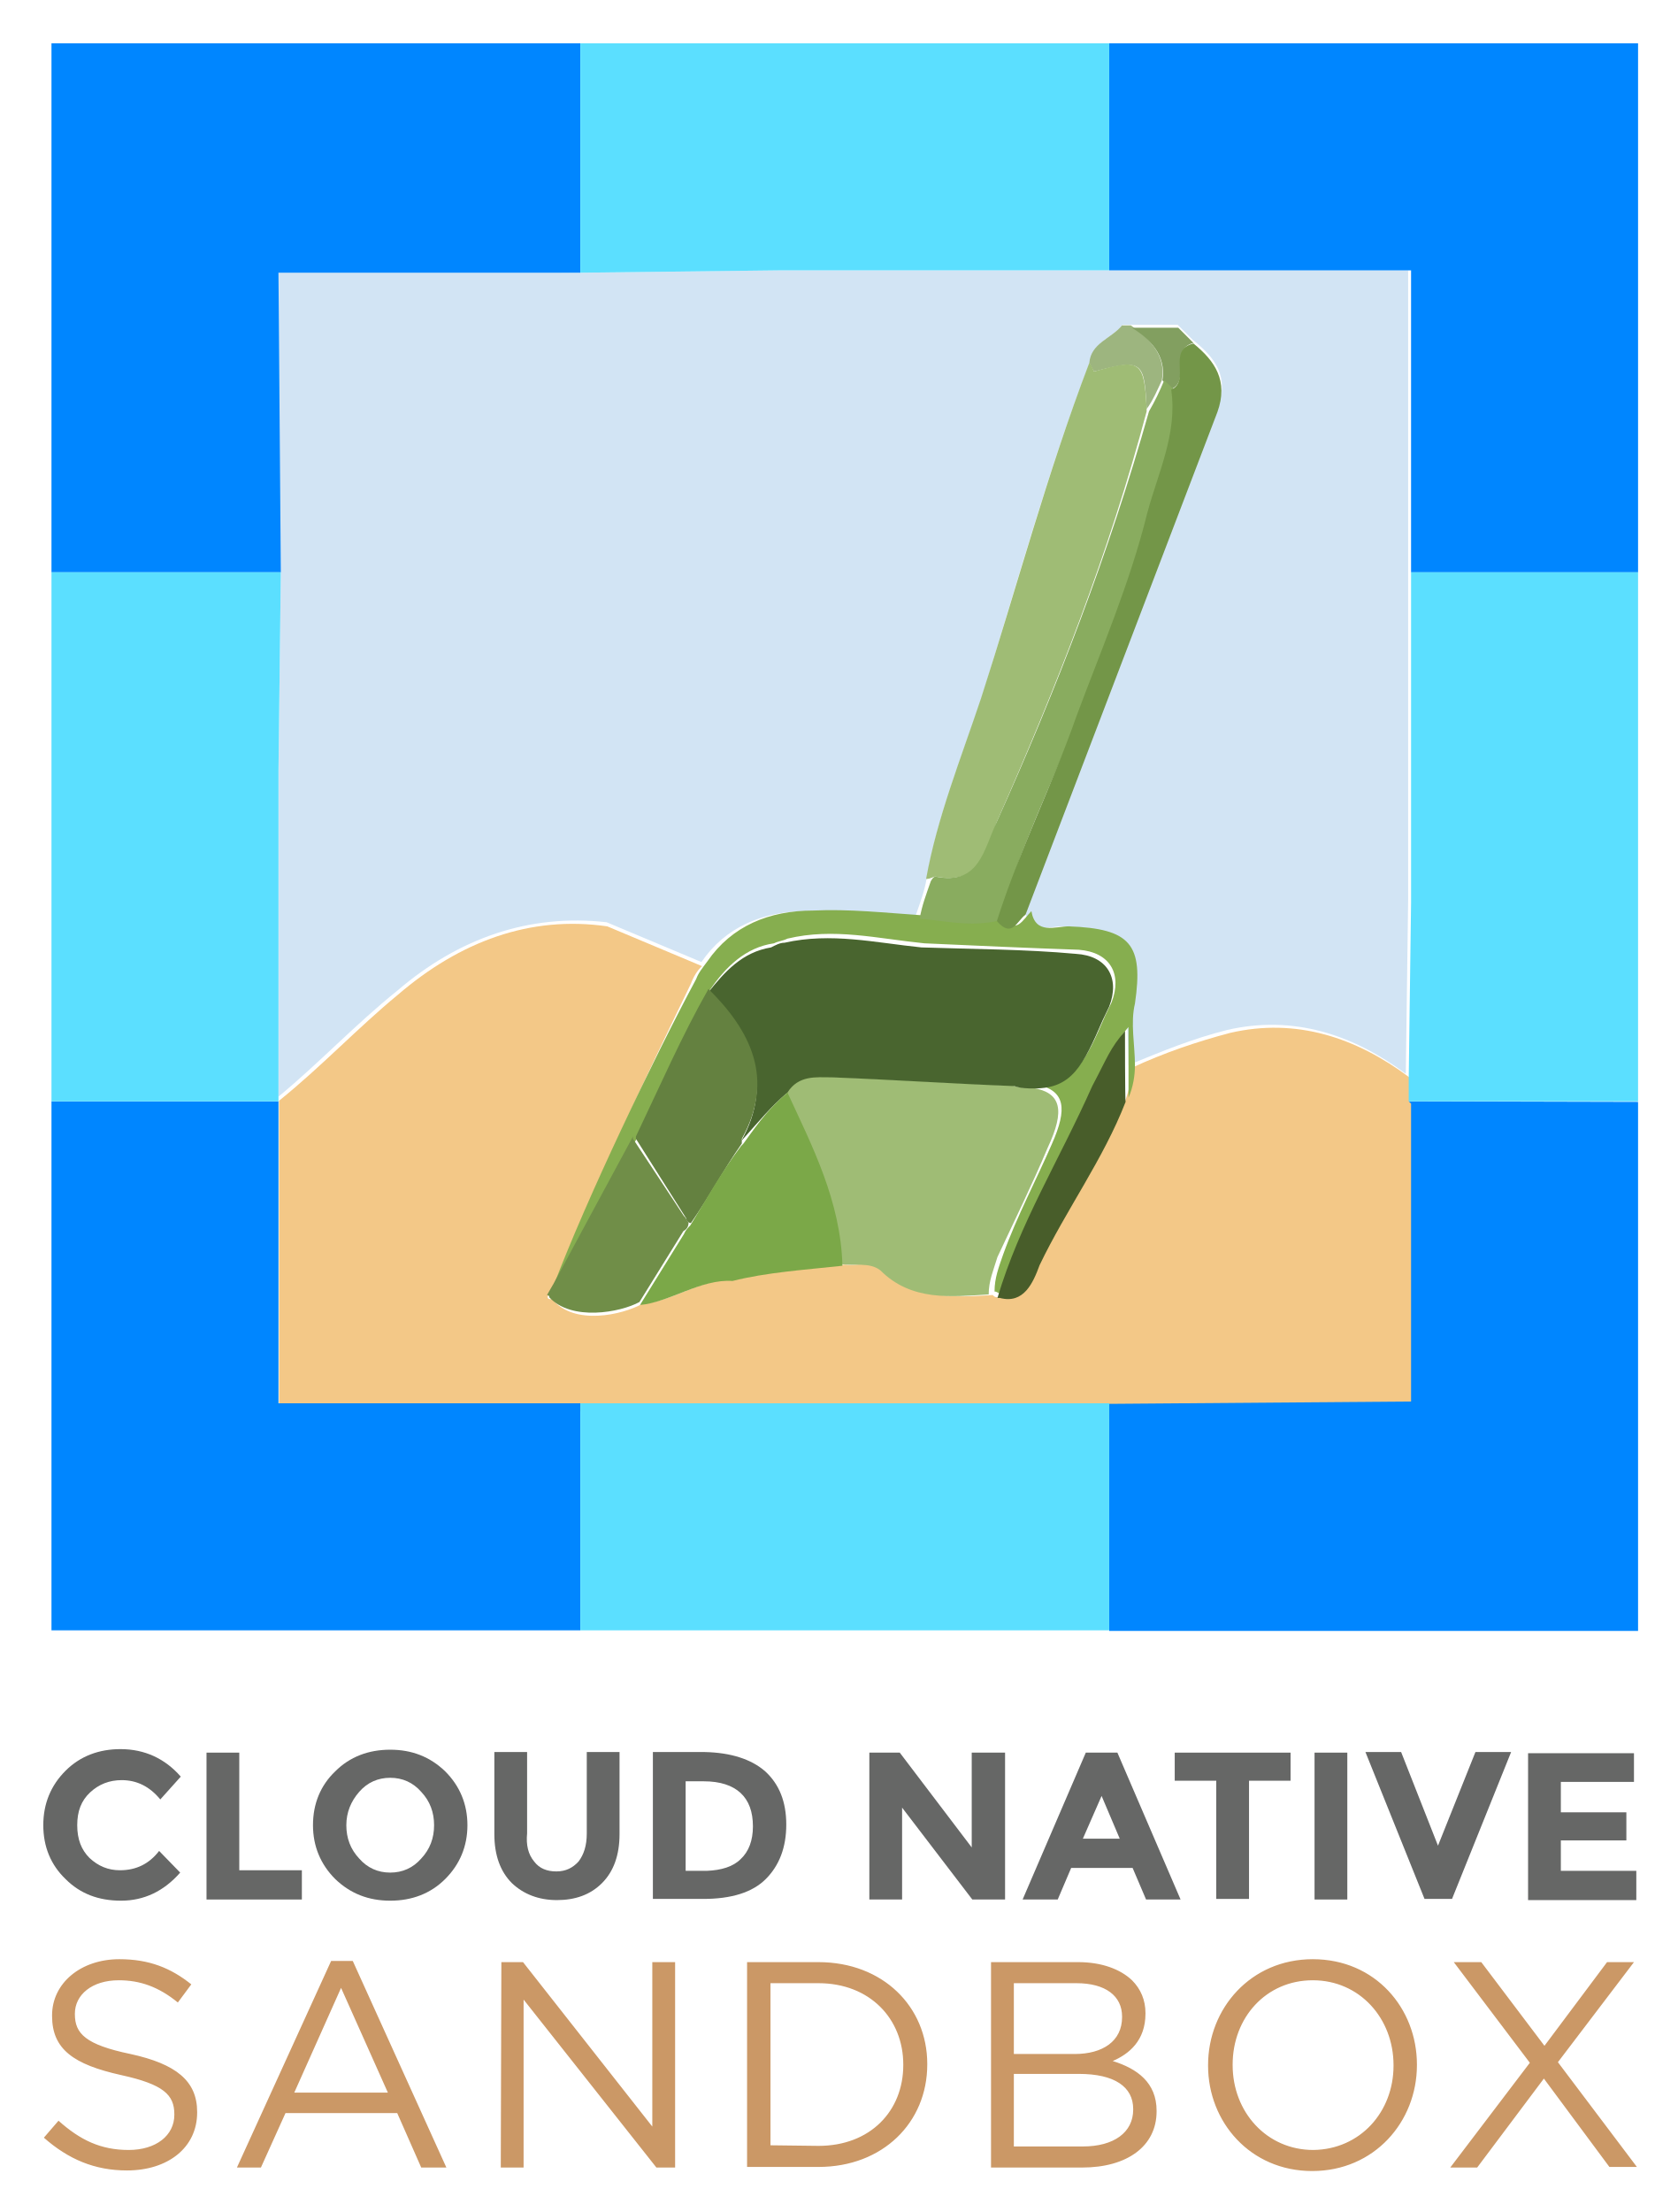
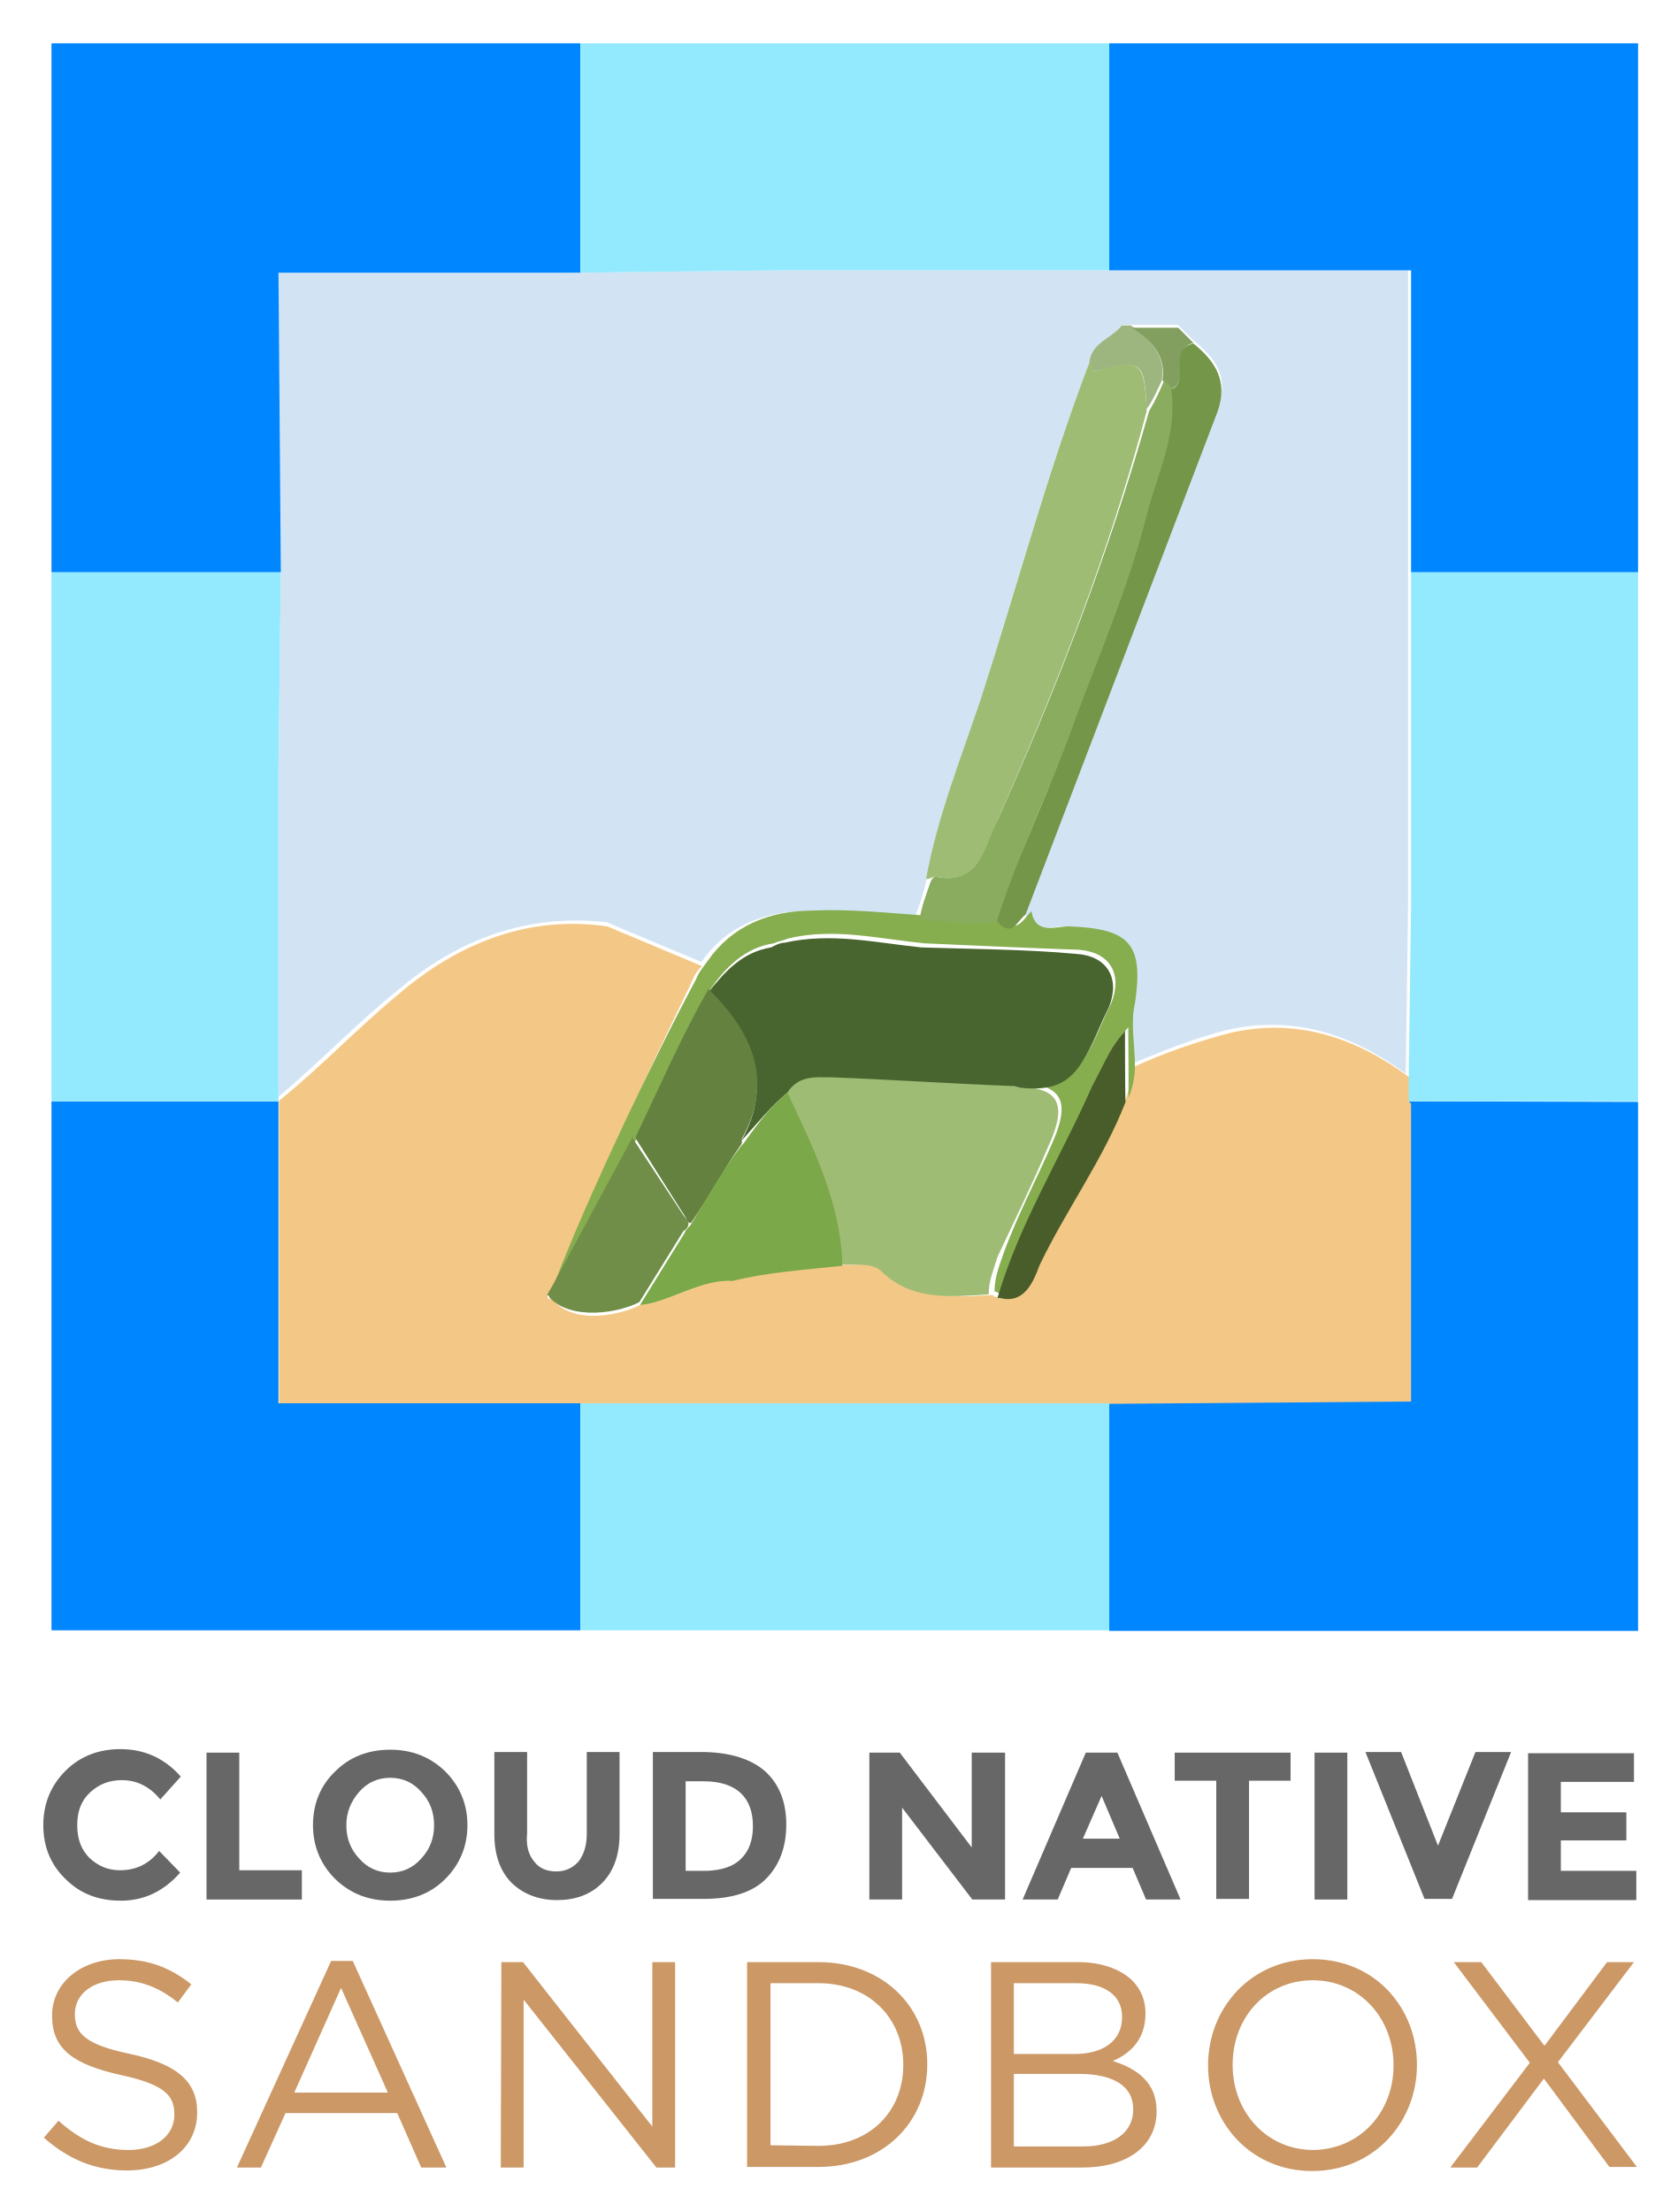
<svg xmlns="http://www.w3.org/2000/svg" version="1.1" id="Layer_1" x="0px" y="0px" viewBox="0 0 286.8 378" style="enable-background:new 0 0 286.8 378;" xml:space="preserve">
  <style type="text/css">
	.st0{fill:#666766;}
	.st1{fill:#CB9866;}
	.st2{fill:#D2E4F4;}
	.st3{fill:#F3C887;}
	.st4{fill:#9DB57F;}
	.st5{fill:#829F60;}
	.st6{fill:#9FBC75;}
	.st7{fill:#86AE4F;}
	.st8{fill:#89AC5F;}
	.st9{fill:#708E48;}
	.st10{fill:#739648;}
	.st11{fill:#485D2A;}
	.st12{fill:#49652F;}
	.st13{fill:#648140;}
	.st14{fill:#7BA848;}
	.st15{fill:#0086FF;}
- 	.st16{fill:#5BDFFF;}
+ 	.st16{fill:#93EAFF;}
</style>
  <path id="XMLID_207_" class="st0" d="M20.5,319.6c2.8,0,5-1.1,6.7-3.3l3.6,3.7c-2.8,3.2-6.2,4.8-10.1,4.8s-7-1.2-9.5-3.7  c-2.5-2.4-3.8-5.5-3.8-9.2s1.3-6.8,3.8-9.3s5.7-3.7,9.4-3.7c4.1,0,7.6,1.6,10.3,4.7l-3.5,3.9c-1.8-2.2-4-3.3-6.6-3.3  c-2.1,0-3.9,0.7-5.4,2.1s-2.2,3.2-2.2,5.6s0.7,4.2,2.1,5.6C16.8,318.9,18.5,319.6,20.5,319.6L20.5,319.6z" />
  <path id="XMLID_205_" class="st0" d="M35.3,324.6v-25.1h5.6v20.1h10.7v5H35.3z" />
  <path id="XMLID_157_" class="st0" d="M76.1,321.1c-2.5,2.5-5.7,3.7-9.4,3.7c-3.7,0-6.8-1.2-9.4-3.7c-2.5-2.5-3.8-5.6-3.8-9.2  c0-3.7,1.3-6.8,3.8-9.2c2.5-2.5,5.7-3.7,9.4-3.7s6.8,1.2,9.4,3.7c2.5,2.5,3.8,5.6,3.8,9.2S78.6,318.6,76.1,321.1z M74.2,311.9  c0-2.2-0.7-4.1-2.2-5.7c-1.4-1.6-3.2-2.4-5.3-2.4c-2.1,0-3.9,0.8-5.3,2.4c-1.4,1.6-2.2,3.5-2.2,5.7s0.7,4.1,2.2,5.7  c1.4,1.6,3.2,2.4,5.3,2.4s3.9-0.8,5.3-2.4C73.5,316,74.2,314.1,74.2,311.9z" />
  <path id="XMLID_155_" class="st0" d="M91.3,318.1c0.9,1.2,2.2,1.7,3.8,1.7c1.6,0,2.8-0.6,3.8-1.7c0.9-1.2,1.4-2.7,1.4-4.8v-13.9h5.6  v14c0,3.6-1,6.4-3,8.4s-4.6,2.9-7.7,2.9s-5.7-1-7.7-2.9c-2-2-3-4.8-3-8.4v-14h5.6v13.9C89.9,315.3,90.3,316.9,91.3,318.1z" />
  <path id="XMLID_151_" class="st0" d="M130.8,302.7c2.4,2.2,3.6,5.2,3.6,9.1s-1.2,7-3.5,9.3s-5.9,3.4-10.7,3.4h-8.6v-25.1h8.9  C124.9,299.5,128.4,300.6,130.8,302.7L130.8,302.7z M126.6,317.7c1.4-1.3,2.1-3.2,2.1-5.6c0-2.5-0.7-4.4-2.1-5.7  c-1.4-1.3-3.5-2-6.3-2h-3.1v15.3h3.6C123.3,319.6,125.3,319,126.6,317.7L126.6,317.7z" />
  <path id="XMLID_103_" class="st0" d="M166.2,299.5h5.6v25.1h-5.6l-12-15.7v15.7h-5.6v-25.1h5.2l12.3,16.2v-16.2H166.2z" />
  <path id="XMLID_100_" class="st0" d="M195.9,324.6l-2.3-5.4h-10.5l-2.3,5.4h-6l10.8-25.1h5.4l10.8,25.1H195.9z M188.3,306.9  l-3.2,7.3h6.3L188.3,306.9z" />
  <path id="XMLID_98_" class="st0" d="M213.5,304.3v20.2h-5.6v-20.2h-7.1v-4.8h19.8v4.8H213.5z" />
  <path id="XMLID_96_" class="st0" d="M224.7,299.5h5.6v25.1h-5.6V299.5z" />
  <path id="XMLID_94_" class="st0" d="M245.8,315.4l6.4-16h6.1l-10.1,25.1h-4.7l-10.1-25.1h6.1L245.8,315.4z" />
  <path id="XMLID_12_" class="st0" d="M279.3,299.5v5h-12.5v5.2H278v4.8h-11.2v5.2h12.9v5h-18.5v-25.1h18.1V299.5z" />
  <path class="st1" d="M7.5,365.3l2.5-2.9c3.7,3.3,7.2,5,12,5c4.7,0,7.8-2.5,7.8-6v-0.1c0-3.3-1.8-5.1-9.1-6.7  c-8.1-1.8-11.8-4.4-11.8-10.1v-0.1c0-5.5,4.9-9.6,11.5-9.6c5.1,0,8.8,1.5,12.3,4.3l-2.3,3.1c-3.3-2.7-6.5-3.8-10.1-3.8  c-4.6,0-7.5,2.5-7.5,5.7v0.1c0,3.3,1.8,5.2,9.5,6.8c7.8,1.7,11.4,4.6,11.4,9.9v0.1c0,6-5,9.9-12,9.9C16.2,370.9,11.7,369,7.5,365.3  L7.5,365.3z M56.6,335.1h3.7l16,35.3H72l-4.1-9.3H48.8l-4.2,9.3h-4.1L56.6,335.1z M66.3,357.6l-8-17.9l-8,17.9H66.3z M85.7,335.3  h3.7l22.1,28.1v-28.1h3.9v35.1h-3.2l-22.7-28.7v28.7h-3.9L85.7,335.3L85.7,335.3z M127.7,335.3h12.2c11,0,18.6,7.6,18.6,17.4v0.1  c0,9.9-7.6,17.5-18.6,17.5h-12.2V335.3z M139.9,366.7c8.9,0,14.5-6,14.5-13.8v-0.1c0-7.8-5.7-13.9-14.5-13.9h-8.2v27.7L139.9,366.7  L139.9,366.7z M169.4,335.3h14.9c4,0,7.2,1.2,9.2,3.1c1.5,1.5,2.3,3.4,2.3,5.6v0.1c0,4.6-2.8,6.9-5.6,8.1c4.2,1.3,7.5,3.7,7.5,8.5  v0.1c0,6-5.1,9.6-12.7,9.6h-15.6L169.4,335.3L169.4,335.3z M183.7,351c4.8,0,8.1-2.2,8.1-6.3v-0.1c0-3.5-2.8-5.7-7.8-5.7h-10.7V351  H183.7z M185.1,366.8c5.3,0,8.6-2.4,8.6-6.3v-0.1c0-3.8-3.2-6-9.3-6h-11.1v12.4H185.1z M206.5,353v-0.1c0-9.7,7.3-18.1,17.9-18.1  c10.7,0,17.8,8.4,17.8,18v0.1c0,9.7-7.3,18.1-17.9,18.1C213.7,371,206.5,362.6,206.5,353z M238.2,353v-0.1c0-8-5.8-14.5-13.8-14.5  s-13.7,6.4-13.7,14.4v0.1c0,8,5.8,14.5,13.8,14.5C232.5,367.3,238.2,360.9,238.2,353z M261.5,352.5l-13-17.2h4.7l10.8,14.3  l10.7-14.3h4.6l-13,17.1l13.5,17.9h-4.7l-11.2-15.1l-11.4,15.2h-4.6L261.5,352.5z" />
  <g>
    <path class="st2" d="M53.3,239.1c-0.4,0.4-0.8,0.8-1.1,0.8h56.5c0-0.4,0-0.4,0.4-0.8H53.3z M172.7,239.1c0,0.4-0.4,0.4-0.4,0.8   h17.3l0.4,0.4h51.2v-1.1C241.2,239.1,172.7,239.1,172.7,239.1z M99.2,46.6l-51.6-0.4v51.2l0.4,0.4l-0.4,33.9v55.7   c6.8-5.6,13.2-12.4,20.3-18.1c10.5-9,22.6-13.2,35.8-11.7l16.2,6.8c4.1-6,10.5-8.7,18.1-8.7c6,0,12.4,0.8,18.5,0.8   c0.8-2.3,1.5-4.1,1.9-6.4c1.9-10.9,6-20.7,9.4-30.9c6-19.2,11.3-38.8,18.5-57.3c0.4-3.4,3.8-4.1,5.6-6.4h9.4l2.6,2.6   c3.8,3,6.4,6.4,4.1,11.7l-32.8,85.9c0.8,4.1,4.1,2.6,6.4,2.6c10.5,0.4,12.8,3,11.3,13.2c-0.4,3.4,0,7.2,0,10.5   c5.6-2.3,10.9-4.5,16.9-6c11.3-2.6,21.5,0.8,30.5,7.5l0.4-29.8V46.2H133.1L99.2,46.6z" />
    <path class="st3" d="M117.7,208.9C118.1,208.9,118.1,208.9,117.7,208.9C118.1,208.9,118.1,208.9,117.7,208.9z M210.3,176.5   c-5.7,1.5-11.3,3.4-16.9,6c0,1.9-0.4,3.8-1.1,5.7c-3.8,9.8-10.2,18.5-14.7,27.9c-1.1,2.6-2.6,6.8-6.8,5.6c-0.4,0-0.8,0-1.1-0.4   c-6.4,0.4-13.2,0.8-18.5-4.1c-1.9-1.9-4.5-0.8-6.8-1.1c-6.4,0.8-12.4,1.1-18.8,2.6c-5.3-0.4-10.9,3.8-15.8,4.1   c-3.4,1.9-11.7,3.8-15.4-0.8h-0.4c0,0-0.4,0-0.4-0.4l1.1-1.9c5.7-14.7,17-38.4,23.4-51.6c0.4-1.1,1.1-2.3,1.9-3l-16.2-6.8   c-13.2-1.9-25.2,2.6-35.8,11.7c-6.8,5.6-13.2,12.4-20.3,18.1v52h4.5c0.4-0.4-1.5,1.9-1.1,1.5c18.5,0,35.4-0.4,53.9-0.4   c0,0.4,3.8-1.5,3.8-1.1h64c0-0.4-1.5,2.6-1.1,2.3c21.8,0,45.6,0.8,67.4,0.8c1.1,0,3-1.1,4.1-1.1l-1.9-53.5l-0.4-0.4v-4.1   C231.8,177.3,221.6,173.9,210.3,176.5z" />
    <path class="st4" d="M196,69.9C196,70.3,196,70.3,196,69.9c1.1-1.5,1.9-3.4,2.6-4.9c0.8-4.5-2.3-7.2-5.3-9.4h-1.5   c-1.9,2.3-5.3,3-5.6,6.4l0.8,1.5C195.3,61.3,195.6,61.7,196,69.9z" />
    <path class="st5" d="M198.7,65l1.5,1.5c3.4-1.5-0.4-6.8,3.8-7.9l-2.6-2.6h-7.9C196.4,57.9,199.4,60.5,198.7,65z" />
    <path class="st6" d="M159.9,149.8c7.9,1.5,8.7-4.5,10.5-9.4c10.2-23,19.2-46,25.6-70.1v-0.4c-0.4-8.3-1.1-8.7-9-6.4   c0,0-0.4-1.1-0.8-1.5c-7.2,18.8-12.4,38.4-18.5,57.3c-3.4,10.2-7.5,20.3-9.4,30.9C159.1,150.2,159.5,149.8,159.9,149.8z" />
    <path class="st7" d="M93.6,222.1C93.9,222.1,93.9,222.1,93.6,222.1C93.9,222.1,93.9,222.1,93.6,222.1   C93.6,221.7,93.6,222.1,93.6,222.1z M94.7,219.5l14.3-25.2c4.1-8.7,7.9-17.3,12.4-25.2c2.6-3.8,6-7.2,10.9-7.9   c0.8-0.4,1.5-0.4,2.3-0.8c7.9-1.9,15.4,0,23.4,0.8c8.7,0.4,17.7,0.8,26.4,1.1c5.3,0.4,7.5,4.1,5.6,9l-1.1,2.3   c-3.4,7.9-5.3,11.7-11.7,11.7c4.9,1.1,5.3,4.1,2.6,10.2c-2.6,6-6,12.4-8.3,18.8c-0.8,2.3-1.5,4.1-1.5,6.4c0.4,0,0.8,0.4,1.1,0.4   c3.8-12.4,10.5-23,16.2-36.2c3-4.9,3-6.4,5.6-9.4v12.1c0.8-1.9,1.1-3.8,1.1-5.6c0-3.4-0.8-7.2,0-10.5c1.5-10.2-0.8-12.8-11.3-13.2   c-2.3,0-5.7,1.5-6.4-2.6c-1.5,1.5-2.6,4.1-4.9,1.1c-4.5,1.1-9.4,0.4-13.9-0.4c-6-0.4-12.4-1.1-18.5-0.8c-7.5,0-13.9,2.6-18.1,8.7   c-0.8,1.1-1.5,1.9-1.9,3C111.6,181.1,100.3,204.8,94.7,219.5z" />
    <path class="st8" d="M170.8,157.3c3.4-12.1,9-23.4,13.6-35c4.1-11.7,9-23,12.1-34.7c1.9-7.2,4.9-13.6,4.1-21.1L199,65   c-0.8,1.9-1.5,3.4-2.6,5.3c-6.8,24.1-15.8,47.5-26,70.1c-2.3,4.9-3,10.9-10.5,9.4c-0.4,0-0.8,0.8-0.8,0.8c-0.8,2.3-1.5,4.1-1.9,6.4   C161.4,157.3,165.9,158.5,170.8,157.3z" />
    <path class="st9" d="M117.7,208.9c-0.4-0.4-0.4-0.8-0.8-1.1l-8.7-13.2v-0.4l-13.6,25.2l-1.1,1.9c0,0,0.4,0,0.4,0.4   c3.8,4.1,12.1,2.6,15.4,0.8l7.5-12.1C117.3,210.1,117.7,209.7,117.7,208.9z" />
    <path class="st10" d="M200.2,66.6c1.1,7.5-2.3,14.3-4.1,21.1c-3,12.1-7.9,23.4-12.1,34.7c-4.1,11.7-9.8,23-13.6,35   c2.6,3,3.4,0,4.9-1.1l32.8-85.9c1.9-5.3-0.4-8.7-4.1-11.7C199.4,59.8,203.6,65,200.2,66.6z" />
    <path class="st11" d="M192.3,176.2c-2.6,3-3,4.5-5.6,9.4c-5.7,12.8-12.4,23.4-16.2,36.2h0.4c4.1,1.1,5.7-2.6,6.8-5.6   c4.5-9.4,10.9-18.1,14.7-27.9C192.3,188.2,192.3,176.2,192.3,176.2z" />
    <path class="st6" d="M179.1,196.1c3-6.4,2.3-9.4-2.6-10.2c-1.1,0-2.3,0-3.4-0.4c-10.5-0.4-20.7-1.1-31.3-1.5c-3,0-6-0.4-7.5,2.6   c4.5,9.4,9,18.5,9.4,29.4c2.3,0.4,4.9-0.4,6.8,1.1c5.3,5.3,12.1,4.5,18.5,4.1c0-2.3,0.8-4.1,1.5-6.4   C173.4,208.6,176.4,202.5,179.1,196.1z" />
    <path class="st12" d="M126.7,195c3.4-3.8,4.9-5.7,7.9-8.3c1.9-3,4.9-2.6,7.5-2.6c10.5,0.4,20.7,1.1,31.3,1.5   c1.1,0.4,2.3,0.4,3.4,0.4c6.4,0,8.3-3.8,11.7-11.7l1.1-2.3c1.9-4.9-0.4-8.7-5.7-9c-8.7-0.8-17.7-0.8-26.4-1.1   c-7.9-0.8-15.4-2.6-23.4-0.8c-0.8,0-1.5,0.4-2.3,0.8c-4.9,0.8-7.9,4.1-10.9,7.9C128.2,176.5,132.4,184.8,126.7,195z" />
    <path class="st13" d="M117.3,208.2c0,0.4,0.4,0.8,0.8,0.8c3.4-4.9,5.3-8.7,8.7-13.6v-0.8c5.7-10.2,1.5-18.5-5.7-25.6   c-4.5,7.9-8.3,16.6-12.4,25.2v0.4L117.3,208.2z" />
    <path class="st14" d="M134.6,186.7c-3,2.6-4.5,4.5-7.5,8.7l-0.4,0.4c-3.4,4.5-5.7,8.7-8.7,13.6c-0.4,0.4-0.8,0.8-1.1,1.5l-7.5,12.1   c4.9-0.4,10.5-4.5,15.8-4.1c6-1.5,12.4-1.9,18.8-2.6C143.7,205.2,138.8,195.8,134.6,186.7z" />
    <path class="st15" d="M99.2,239.8H47.6v-51.6H8.8v90.4h90.4V239.8z M240.8,188.2l0.4,0.4v50.9l-51.6,0.4v38.8H280v-90.4   L240.8,188.2z M48,97.8l-0.4-51.2h51.6V7.4H8.8v90.4H48z" />
    <path class="st15" d="M189.6,7.4v38.8h51.6v51.6H280V7.4L189.6,7.4z" />
    <path class="st16" d="M99.2,46.6l33.9-0.4h56.5V7.4H99.2V46.6z M189.6,239.8H99.2v38.8h90.4V239.8z M241.2,97.8v56.5l-0.4,29.8v4.1   H280V97.8H241.2z M47.6,188.2v-56.5L48,97.8H8.8v90.4H47.6z" />
  </g>
</svg>
